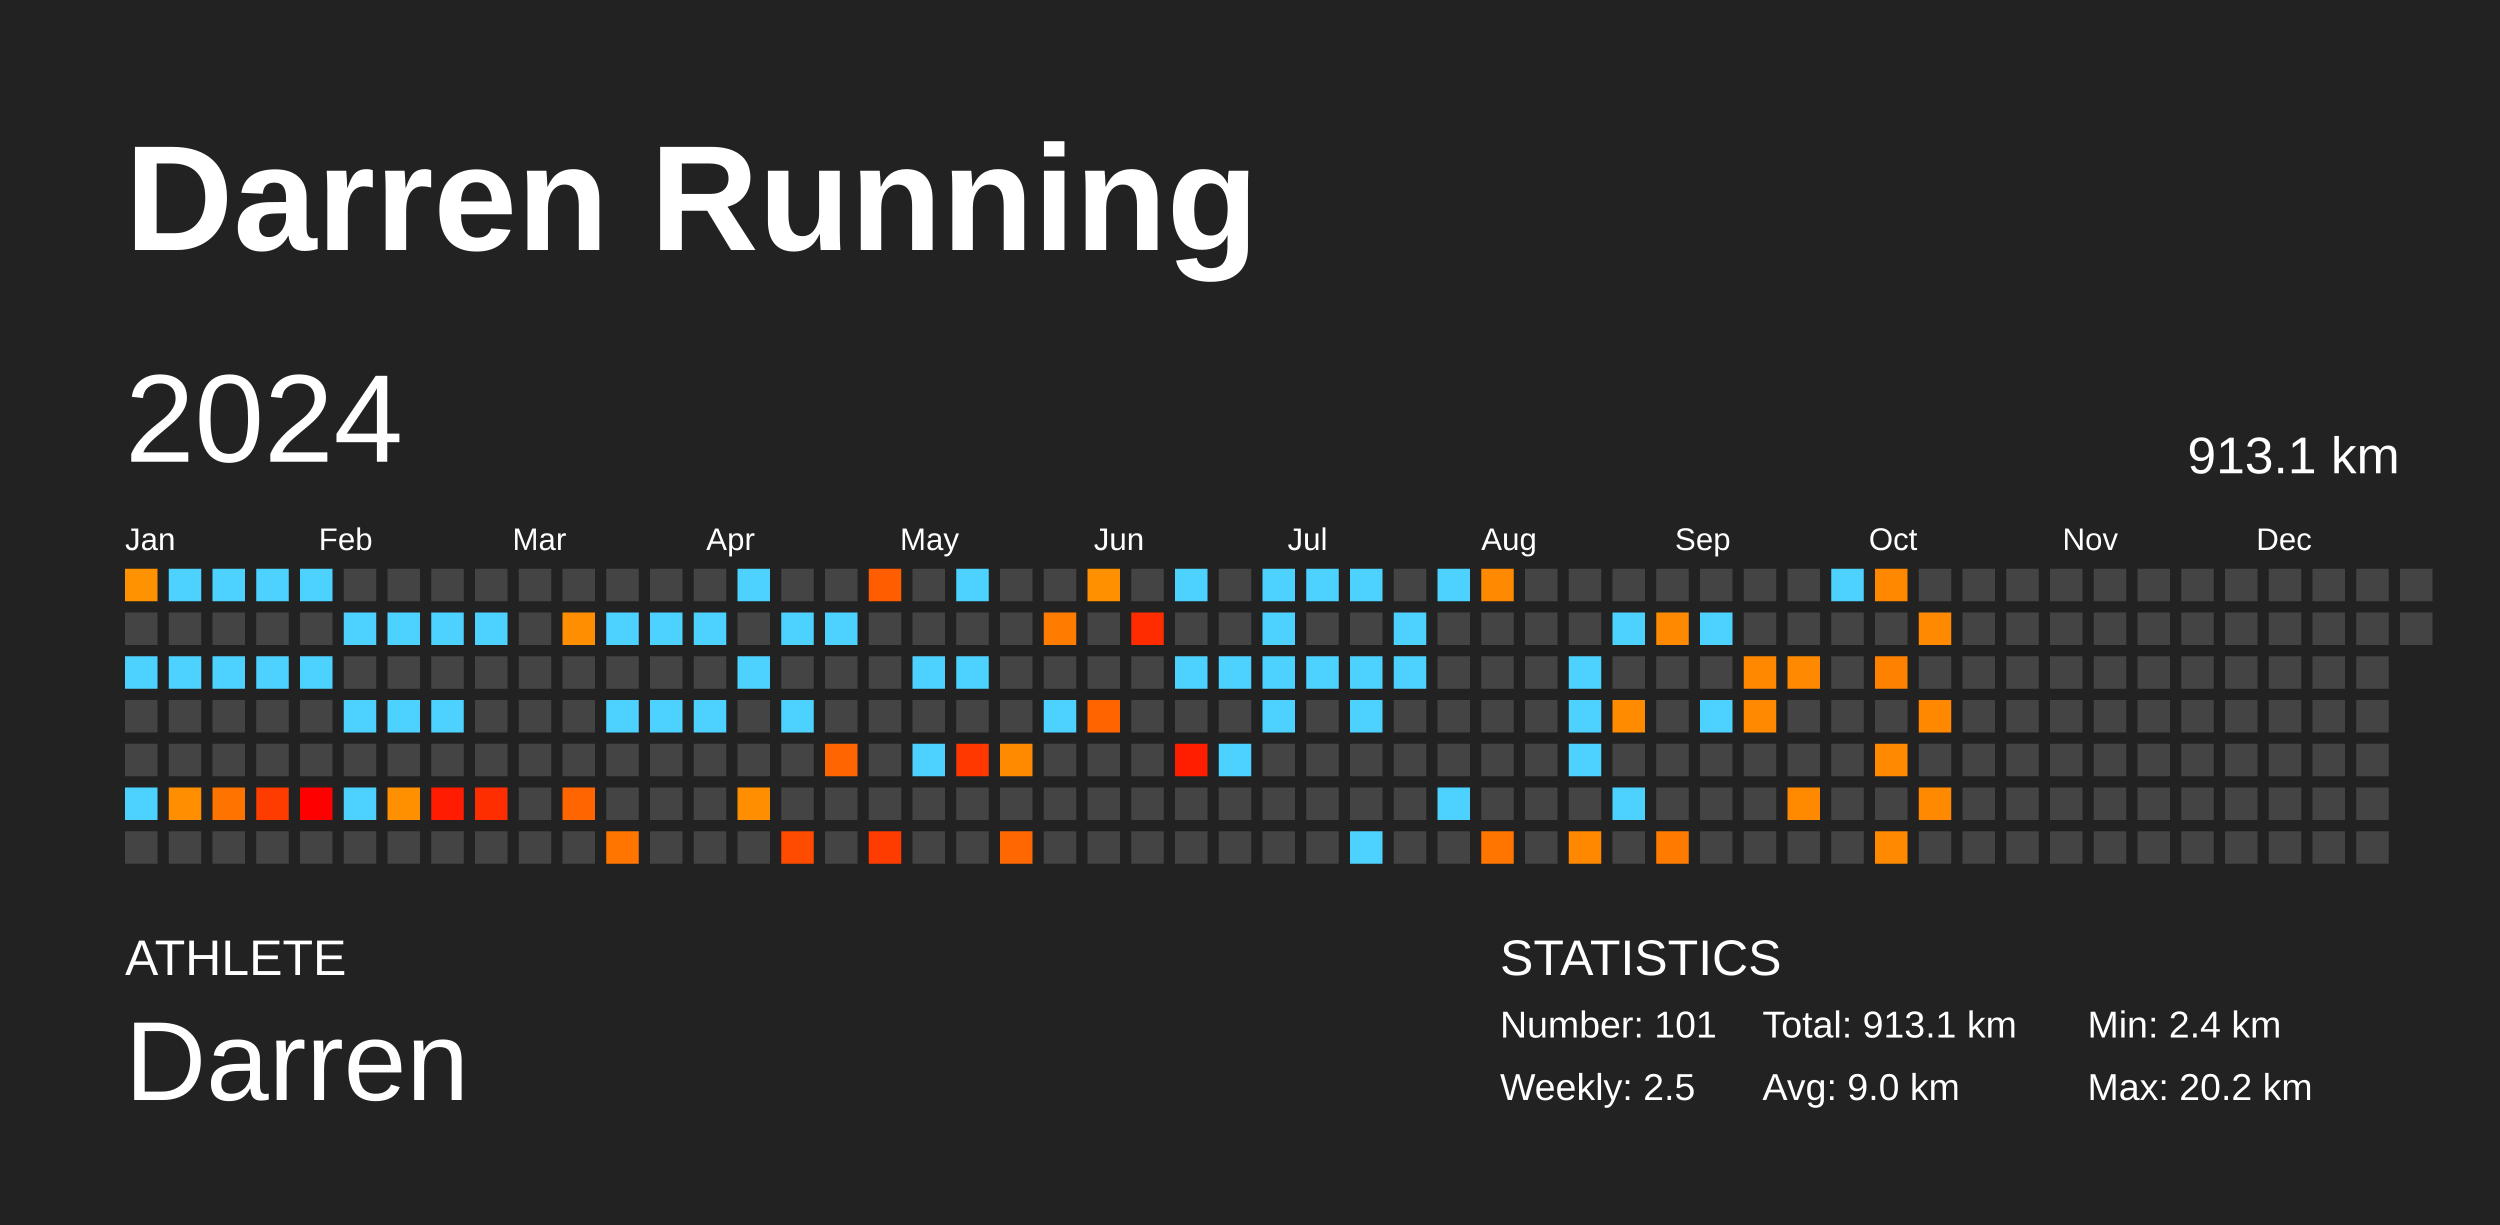
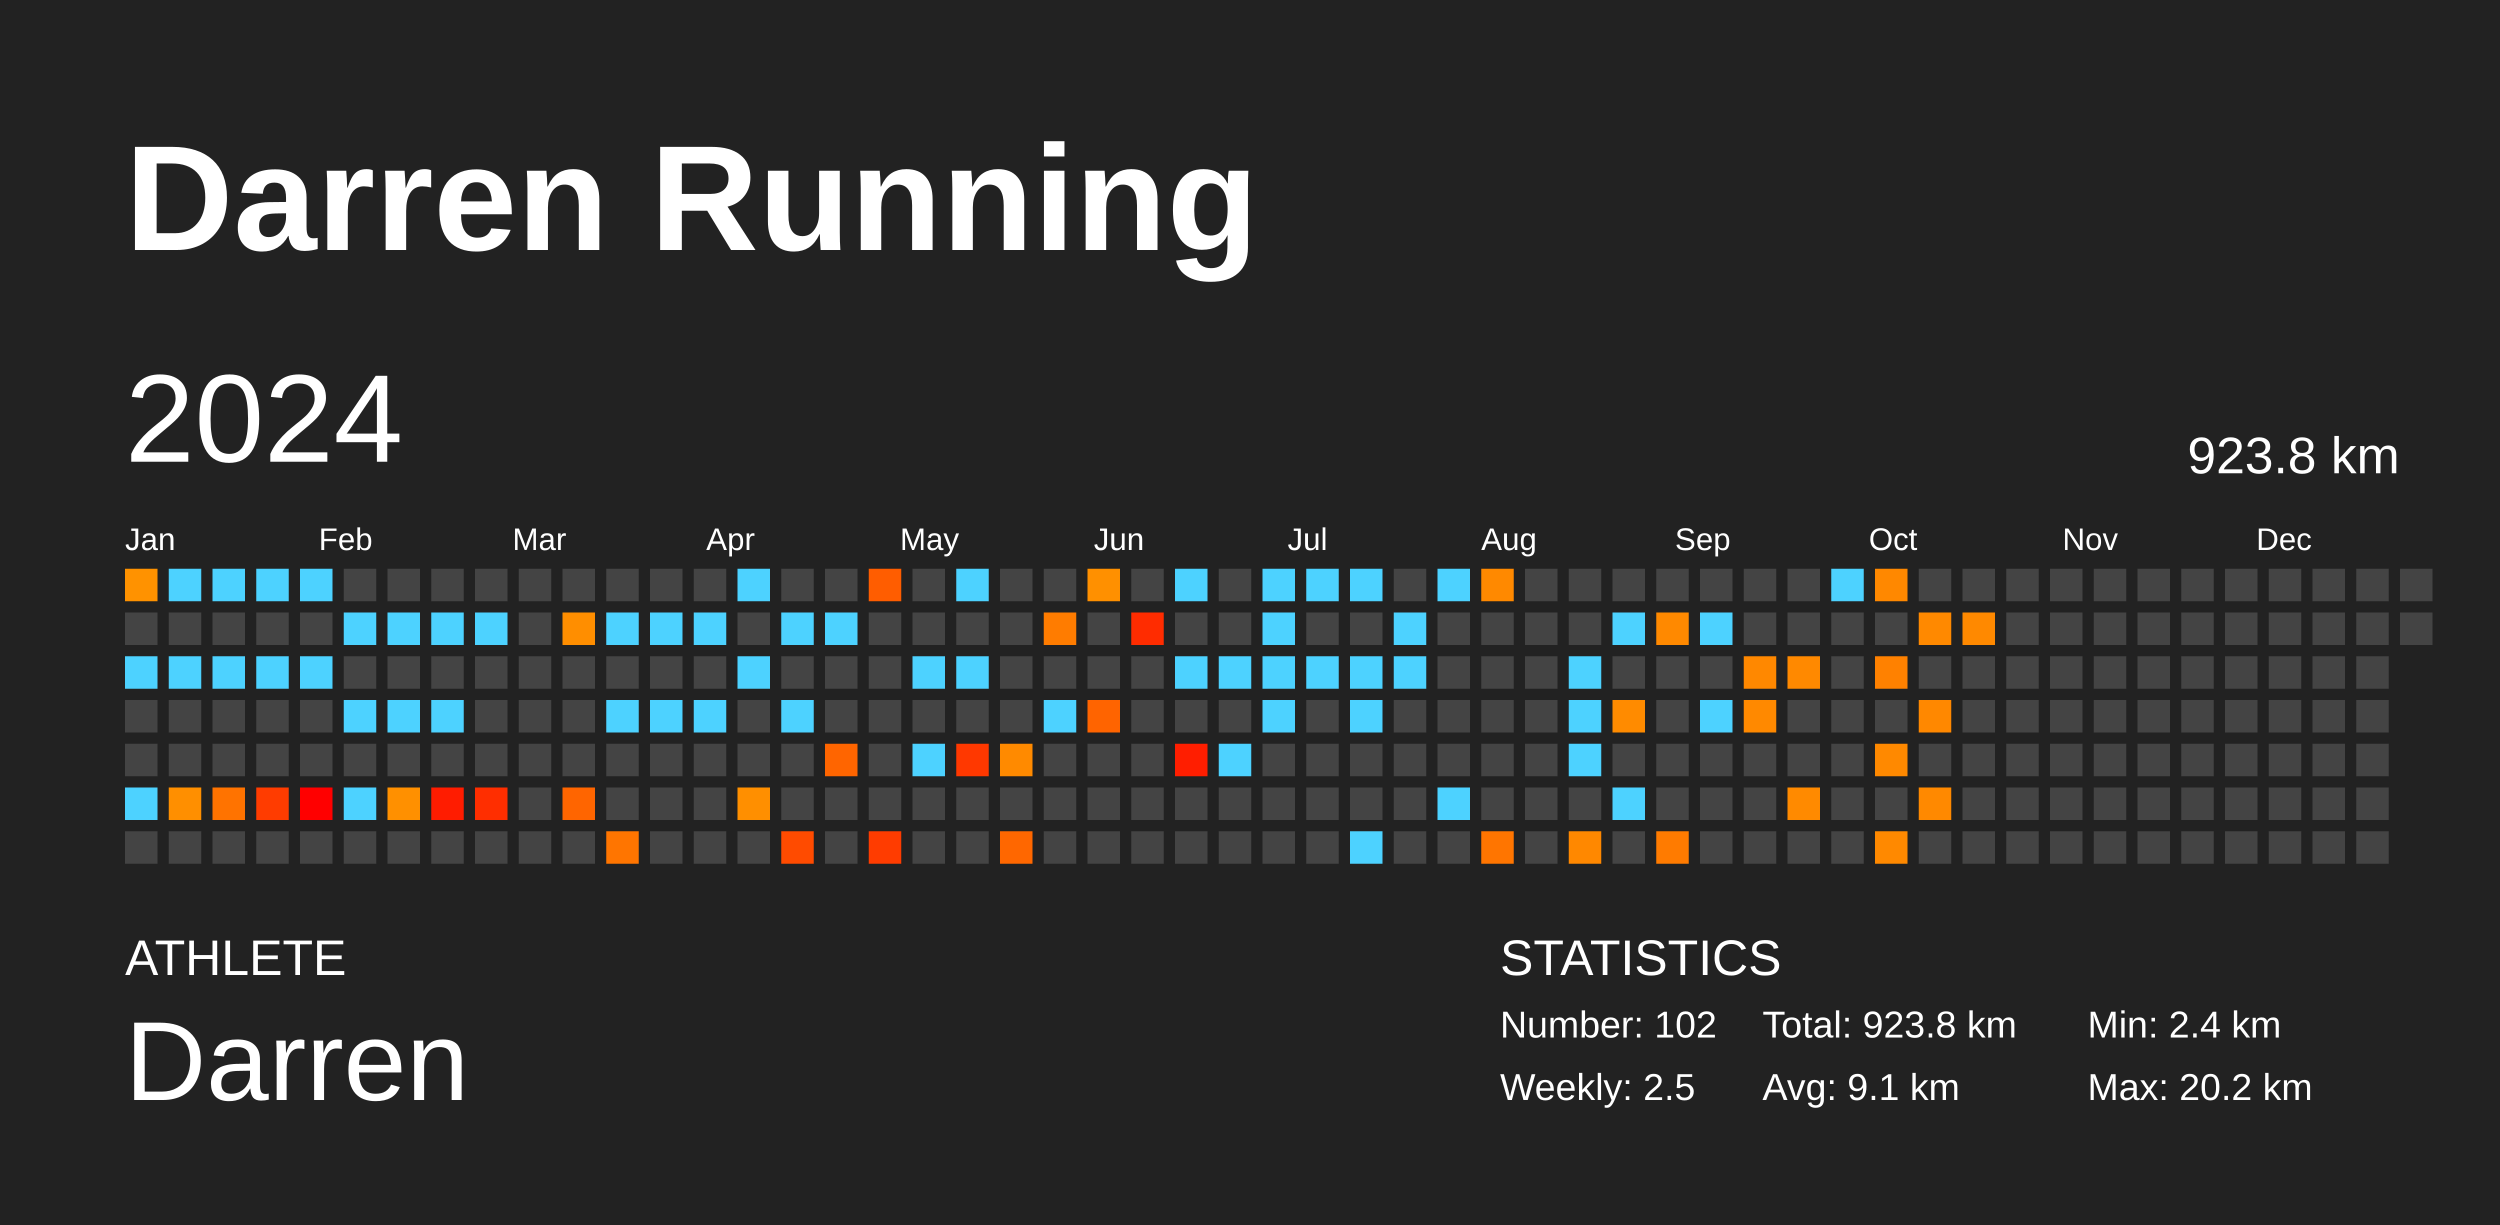
<svg xmlns="http://www.w3.org/2000/svg" baseProfile="full" height="98mm" version="1.1" viewBox="0,0,200,98" width="200mm">
  <defs />
  <rect fill="#222222" height="98" width="200" x="0" y="0" />
  <text fill="#FFFFFF" style="font-size:12px; font-family:Arial; font-weight:bold;" x="10" y="20">Darren Running</text>
  <text fill="#FFFFFF" style="font-size:4px; font-family:Arial" x="10" y="78">ATHLETE</text>
  <text fill="#FFFFFF" style="font-size:9px; font-family:Arial" x="10" y="88">Darren</text>
  <text fill="#FFFFFF" style="font-size:4px; font-family:Arial" x="120" y="78">STATISTICS</text>
-   <text fill="#FFFFFF" style="font-size:3px; font-family:Arial" x="120" y="83">Number: 101</text>
+   <text fill="#FFFFFF" style="font-size:3px; font-family:Arial" x="120" y="83">Number: 102</text>
  <text fill="#FFFFFF" style="font-size:3px; font-family:Arial" x="120" y="88">Weekly: 2.5</text>
-   <text fill="#FFFFFF" style="font-size:3px; font-family:Arial" x="141" y="83">Total: 913.1 km</text>
-   <text fill="#FFFFFF" style="font-size:3px; font-family:Arial" x="141" y="88">Avg: 9.0 km</text>
+   <text fill="#FFFFFF" style="font-size:3px; font-family:Arial" x="141" y="83">Total: 923.8 km</text>
+   <text fill="#FFFFFF" style="font-size:3px; font-family:Arial" x="141" y="88">Avg: 9.1 km</text>
  <text fill="#FFFFFF" style="font-size:3px; font-family:Arial" x="167" y="83">Min: 2.4 km</text>
  <text fill="#FFFFFF" style="font-size:3px; font-family:Arial" x="167" y="88">Max: 20.2 km</text>
  <text dominant-baseline="hanging" fill="#FFFFFF" style="font-size:10.0px; font-family:Arial;" x="10" y="30">2024</text>
-   <text dominant-baseline="hanging" fill="#FFFFFF" style="font-size:4.125px; font-family:Arial;" x="175" y="35">913.1 km</text>
+   <text dominant-baseline="hanging" fill="#FFFFFF" style="font-size:4.125px; font-family:Arial;" x="175" y="35">923.8 km</text>
  <text fill="#FFFFFF" style="font-size:2.5px; font-family:Arial" x="10.0" y="44">Jan</text>
  <text fill="#FFFFFF" style="font-size:2.5px; font-family:Arial" x="25.5" y="44">Feb</text>
  <text fill="#FFFFFF" style="font-size:2.5px; font-family:Arial" x="41.0" y="44">Mar</text>
  <text fill="#FFFFFF" style="font-size:2.5px; font-family:Arial" x="56.5" y="44">Apr</text>
  <text fill="#FFFFFF" style="font-size:2.5px; font-family:Arial" x="72.0" y="44">May</text>
  <text fill="#FFFFFF" style="font-size:2.5px; font-family:Arial" x="87.5" y="44">Jun</text>
  <text fill="#FFFFFF" style="font-size:2.5px; font-family:Arial" x="103.0" y="44">Jul</text>
  <text fill="#FFFFFF" style="font-size:2.5px; font-family:Arial" x="118.5" y="44">Aug</text>
  <text fill="#FFFFFF" style="font-size:2.5px; font-family:Arial" x="134.0" y="44">Sep</text>
  <text fill="#FFFFFF" style="font-size:2.5px; font-family:Arial" x="149.5" y="44">Oct</text>
  <text fill="#FFFFFF" style="font-size:2.5px; font-family:Arial" x="165.0" y="44">Nov</text>
  <text fill="#FFFFFF" style="font-size:2.5px; font-family:Arial" x="180.5" y="44">Dec</text>
  <rect fill="#ff9200" height="2.6" width="2.6" x="10.0" y="45.5" />
  <rect fill="#444444" height="2.6" width="2.6" x="10.0" y="49.0" />
  <rect fill="#4dd2ff" height="2.6" width="2.6" x="10.0" y="52.5" />
  <rect fill="#444444" height="2.6" width="2.6" x="10.0" y="56.0" />
  <rect fill="#444444" height="2.6" width="2.6" x="10.0" y="59.5" />
  <rect fill="#4dd2ff" height="2.6" width="2.6" x="10.0" y="63.0" />
  <rect fill="#444444" height="2.6" width="2.6" x="10.0" y="66.5" />
  <rect fill="#4dd2ff" height="2.6" width="2.6" x="13.5" y="45.5" />
  <rect fill="#444444" height="2.6" width="2.6" x="13.5" y="49.0" />
  <rect fill="#4dd2ff" height="2.6" width="2.6" x="13.5" y="52.5" />
  <rect fill="#444444" height="2.6" width="2.6" x="13.5" y="56.0" />
  <rect fill="#444444" height="2.6" width="2.6" x="13.5" y="59.5" />
  <rect fill="#ff8f00" height="2.6" width="2.6" x="13.5" y="63.0" />
  <rect fill="#444444" height="2.6" width="2.6" x="13.5" y="66.5" />
  <rect fill="#4dd2ff" height="2.6" width="2.6" x="17.0" y="45.5" />
  <rect fill="#444444" height="2.6" width="2.6" x="17.0" y="49.0" />
  <rect fill="#4dd2ff" height="2.6" width="2.6" x="17.0" y="52.5" />
  <rect fill="#444444" height="2.6" width="2.6" x="17.0" y="56.0" />
  <rect fill="#444444" height="2.6" width="2.6" x="17.0" y="59.5" />
  <rect fill="#ff7300" height="2.6" width="2.6" x="17.0" y="63.0" />
  <rect fill="#444444" height="2.6" width="2.6" x="17.0" y="66.5" />
  <rect fill="#4dd2ff" height="2.6" width="2.6" x="20.5" y="45.5" />
  <rect fill="#444444" height="2.6" width="2.6" x="20.5" y="49.0" />
  <rect fill="#4dd2ff" height="2.6" width="2.6" x="20.5" y="52.5" />
  <rect fill="#444444" height="2.6" width="2.6" x="20.5" y="56.0" />
  <rect fill="#444444" height="2.6" width="2.6" x="20.5" y="59.5" />
  <rect fill="#ff3c00" height="2.6" width="2.6" x="20.5" y="63.0" />
  <rect fill="#444444" height="2.6" width="2.6" x="20.5" y="66.5" />
  <rect fill="#4dd2ff" height="2.6" width="2.6" x="24.0" y="45.5" />
  <rect fill="#444444" height="2.6" width="2.6" x="24.0" y="49.0" />
  <rect fill="#4dd2ff" height="2.6" width="2.6" x="24.0" y="52.5" />
  <rect fill="#444444" height="2.6" width="2.6" x="24.0" y="56.0" />
  <rect fill="#444444" height="2.6" width="2.6" x="24.0" y="59.5" />
  <rect fill="red" height="2.6" width="2.6" x="24.0" y="63.0" />
  <rect fill="#444444" height="2.6" width="2.6" x="24.0" y="66.5" />
  <rect fill="#444444" height="2.6" width="2.6" x="27.5" y="45.5" />
  <rect fill="#4dd2ff" height="2.6" width="2.6" x="27.5" y="49.0" />
  <rect fill="#444444" height="2.6" width="2.6" x="27.5" y="52.5" />
  <rect fill="#4dd2ff" height="2.6" width="2.6" x="27.5" y="56.0" />
  <rect fill="#444444" height="2.6" width="2.6" x="27.5" y="59.5" />
  <rect fill="#4dd2ff" height="2.6" width="2.6" x="27.5" y="63.0" />
  <rect fill="#444444" height="2.6" width="2.6" x="27.5" y="66.5" />
  <rect fill="#444444" height="2.6" width="2.6" x="31.0" y="45.5" />
  <rect fill="#4dd2ff" height="2.6" width="2.6" x="31.0" y="49.0" />
  <rect fill="#444444" height="2.6" width="2.6" x="31.0" y="52.5" />
  <rect fill="#4dd2ff" height="2.6" width="2.6" x="31.0" y="56.0" />
  <rect fill="#444444" height="2.6" width="2.6" x="31.0" y="59.5" />
  <rect fill="#ff9000" height="2.6" width="2.6" x="31.0" y="63.0" />
  <rect fill="#444444" height="2.6" width="2.6" x="31.0" y="66.5" />
  <rect fill="#444444" height="2.6" width="2.6" x="34.5" y="45.5" />
  <rect fill="#4dd2ff" height="2.6" width="2.6" x="34.5" y="49.0" />
  <rect fill="#444444" height="2.6" width="2.6" x="34.5" y="52.5" />
  <rect fill="#4dd2ff" height="2.6" width="2.6" x="34.5" y="56.0" />
  <rect fill="#444444" height="2.6" width="2.6" x="34.5" y="59.5" />
  <rect fill="#ff1c00" height="2.6" width="2.6" x="34.5" y="63.0" />
  <rect fill="#444444" height="2.6" width="2.6" x="34.5" y="66.5" />
  <rect fill="#444444" height="2.6" width="2.6" x="38.0" y="45.5" />
  <rect fill="#4dd2ff" height="2.6" width="2.6" x="38.0" y="49.0" />
  <rect fill="#444444" height="2.6" width="2.6" x="38.0" y="52.5" />
  <rect fill="#444444" height="2.6" width="2.6" x="38.0" y="56.0" />
  <rect fill="#444444" height="2.6" width="2.6" x="38.0" y="59.5" />
  <rect fill="#ff2e00" height="2.6" width="2.6" x="38.0" y="63.0" />
  <rect fill="#444444" height="2.6" width="2.6" x="38.0" y="66.5" />
  <rect fill="#444444" height="2.6" width="2.6" x="41.5" y="45.5" />
  <rect fill="#444444" height="2.6" width="2.6" x="41.5" y="49.0" />
  <rect fill="#444444" height="2.6" width="2.6" x="41.5" y="52.5" />
  <rect fill="#444444" height="2.6" width="2.6" x="41.5" y="56.0" />
  <rect fill="#444444" height="2.6" width="2.6" x="41.5" y="59.5" />
  <rect fill="#444444" height="2.6" width="2.6" x="41.5" y="63.0" />
  <rect fill="#444444" height="2.6" width="2.6" x="41.5" y="66.5" />
  <rect fill="#444444" height="2.6" width="2.6" x="45.0" y="45.5" />
  <rect fill="#ff8e00" height="2.6" width="2.6" x="45.0" y="49.0" />
  <rect fill="#444444" height="2.6" width="2.6" x="45.0" y="52.5" />
  <rect fill="#444444" height="2.6" width="2.6" x="45.0" y="56.0" />
  <rect fill="#444444" height="2.6" width="2.6" x="45.0" y="59.5" />
  <rect fill="#ff6500" height="2.6" width="2.6" x="45.0" y="63.0" />
  <rect fill="#444444" height="2.6" width="2.6" x="45.0" y="66.5" />
  <rect fill="#444444" height="2.6" width="2.6" x="48.5" y="45.5" />
  <rect fill="#4dd2ff" height="2.6" width="2.6" x="48.5" y="49.0" />
  <rect fill="#444444" height="2.6" width="2.6" x="48.5" y="52.5" />
  <rect fill="#4dd2ff" height="2.6" width="2.6" x="48.5" y="56.0" />
  <rect fill="#444444" height="2.6" width="2.6" x="48.5" y="59.5" />
  <rect fill="#444444" height="2.6" width="2.6" x="48.5" y="63.0" />
  <rect fill="#ff7500" height="2.6" width="2.6" x="48.5" y="66.5" />
  <rect fill="#444444" height="2.6" width="2.6" x="52.0" y="45.5" />
  <rect fill="#4dd2ff" height="2.6" width="2.6" x="52.0" y="49.0" />
  <rect fill="#444444" height="2.6" width="2.6" x="52.0" y="52.5" />
  <rect fill="#4dd2ff" height="2.6" width="2.6" x="52.0" y="56.0" />
  <rect fill="#444444" height="2.6" width="2.6" x="52.0" y="59.5" />
  <rect fill="#444444" height="2.6" width="2.6" x="52.0" y="63.0" />
  <rect fill="#444444" height="2.6" width="2.6" x="52.0" y="66.5" />
  <rect fill="#444444" height="2.6" width="2.6" x="55.5" y="45.5" />
  <rect fill="#4dd2ff" height="2.6" width="2.6" x="55.5" y="49.0" />
  <rect fill="#444444" height="2.6" width="2.6" x="55.5" y="52.5" />
  <rect fill="#4dd2ff" height="2.6" width="2.6" x="55.5" y="56.0" />
  <rect fill="#444444" height="2.6" width="2.6" x="55.5" y="59.5" />
  <rect fill="#444444" height="2.6" width="2.6" x="55.5" y="63.0" />
  <rect fill="#444444" height="2.6" width="2.6" x="55.5" y="66.5" />
  <rect fill="#4dd2ff" height="2.6" width="2.6" x="59.0" y="45.5" />
  <rect fill="#444444" height="2.6" width="2.6" x="59.0" y="49.0" />
  <rect fill="#4dd2ff" height="2.6" width="2.6" x="59.0" y="52.5" />
  <rect fill="#444444" height="2.6" width="2.6" x="59.0" y="56.0" />
  <rect fill="#444444" height="2.6" width="2.6" x="59.0" y="59.5" />
  <rect fill="#ff8f00" height="2.6" width="2.6" x="59.0" y="63.0" />
  <rect fill="#444444" height="2.6" width="2.6" x="59.0" y="66.5" />
  <rect fill="#444444" height="2.6" width="2.6" x="62.5" y="45.5" />
  <rect fill="#4dd2ff" height="2.6" width="2.6" x="62.5" y="49.0" />
  <rect fill="#444444" height="2.6" width="2.6" x="62.5" y="52.5" />
  <rect fill="#4dd2ff" height="2.6" width="2.6" x="62.5" y="56.0" />
  <rect fill="#444444" height="2.6" width="2.6" x="62.5" y="59.5" />
  <rect fill="#444444" height="2.6" width="2.6" x="62.5" y="63.0" />
  <rect fill="#ff4b00" height="2.6" width="2.6" x="62.5" y="66.5" />
  <rect fill="#444444" height="2.6" width="2.6" x="66.0" y="45.5" />
  <rect fill="#4dd2ff" height="2.6" width="2.6" x="66.0" y="49.0" />
  <rect fill="#444444" height="2.6" width="2.6" x="66.0" y="52.5" />
  <rect fill="#444444" height="2.6" width="2.6" x="66.0" y="56.0" />
  <rect fill="#ff6500" height="2.6" width="2.6" x="66.0" y="59.5" />
  <rect fill="#444444" height="2.6" width="2.6" x="66.0" y="63.0" />
  <rect fill="#444444" height="2.6" width="2.6" x="66.0" y="66.5" />
  <rect fill="#ff5d00" height="2.6" width="2.6" x="69.5" y="45.5" />
  <rect fill="#444444" height="2.6" width="2.6" x="69.5" y="49.0" />
  <rect fill="#444444" height="2.6" width="2.6" x="69.5" y="52.5" />
  <rect fill="#444444" height="2.6" width="2.6" x="69.5" y="56.0" />
  <rect fill="#444444" height="2.6" width="2.6" x="69.5" y="59.5" />
  <rect fill="#444444" height="2.6" width="2.6" x="69.5" y="63.0" />
  <rect fill="#ff3c00" height="2.6" width="2.6" x="69.5" y="66.5" />
  <rect fill="#444444" height="2.6" width="2.6" x="73.0" y="45.5" />
  <rect fill="#444444" height="2.6" width="2.6" x="73.0" y="49.0" />
  <rect fill="#4dd2ff" height="2.6" width="2.6" x="73.0" y="52.5" />
  <rect fill="#444444" height="2.6" width="2.6" x="73.0" y="56.0" />
  <rect fill="#4dd2ff" height="2.6" width="2.6" x="73.0" y="59.5" />
  <rect fill="#444444" height="2.6" width="2.6" x="73.0" y="63.0" />
  <rect fill="#444444" height="2.6" width="2.6" x="73.0" y="66.5" />
  <rect fill="#4dd2ff" height="2.6" width="2.6" x="76.5" y="45.5" />
  <rect fill="#444444" height="2.6" width="2.6" x="76.5" y="49.0" />
  <rect fill="#4dd2ff" height="2.6" width="2.6" x="76.5" y="52.5" />
  <rect fill="#444444" height="2.6" width="2.6" x="76.5" y="56.0" />
  <rect fill="#ff3800" height="2.6" width="2.6" x="76.5" y="59.5" />
  <rect fill="#444444" height="2.6" width="2.6" x="76.5" y="63.0" />
  <rect fill="#444444" height="2.6" width="2.6" x="76.5" y="66.5" />
  <rect fill="#444444" height="2.6" width="2.6" x="80.0" y="45.5" />
  <rect fill="#444444" height="2.6" width="2.6" x="80.0" y="49.0" />
  <rect fill="#444444" height="2.6" width="2.6" x="80.0" y="52.5" />
  <rect fill="#444444" height="2.6" width="2.6" x="80.0" y="56.0" />
  <rect fill="#ff8a00" height="2.6" width="2.6" x="80.0" y="59.5" />
  <rect fill="#444444" height="2.6" width="2.6" x="80.0" y="63.0" />
  <rect fill="#ff6700" height="2.6" width="2.6" x="80.0" y="66.5" />
  <rect fill="#444444" height="2.6" width="2.6" x="83.5" y="45.5" />
  <rect fill="#ff7c00" height="2.6" width="2.6" x="83.5" y="49.0" />
  <rect fill="#444444" height="2.6" width="2.6" x="83.5" y="52.5" />
  <rect fill="#4dd2ff" height="2.6" width="2.6" x="83.5" y="56.0" />
  <rect fill="#444444" height="2.6" width="2.6" x="83.5" y="59.5" />
  <rect fill="#444444" height="2.6" width="2.6" x="83.5" y="63.0" />
  <rect fill="#444444" height="2.6" width="2.6" x="83.5" y="66.5" />
  <rect fill="#ff9000" height="2.6" width="2.6" x="87.0" y="45.5" />
  <rect fill="#444444" height="2.6" width="2.6" x="87.0" y="49.0" />
  <rect fill="#444444" height="2.6" width="2.6" x="87.0" y="52.5" />
  <rect fill="#ff6400" height="2.6" width="2.6" x="87.0" y="56.0" />
  <rect fill="#444444" height="2.6" width="2.6" x="87.0" y="59.5" />
  <rect fill="#444444" height="2.6" width="2.6" x="87.0" y="63.0" />
  <rect fill="#444444" height="2.6" width="2.6" x="87.0" y="66.5" />
  <rect fill="#444444" height="2.6" width="2.6" x="90.5" y="45.5" />
  <rect fill="#ff2c00" height="2.6" width="2.6" x="90.5" y="49.0" />
  <rect fill="#444444" height="2.6" width="2.6" x="90.5" y="52.5" />
  <rect fill="#444444" height="2.6" width="2.6" x="90.5" y="56.0" />
  <rect fill="#444444" height="2.6" width="2.6" x="90.5" y="59.5" />
  <rect fill="#444444" height="2.6" width="2.6" x="90.5" y="63.0" />
  <rect fill="#444444" height="2.6" width="2.6" x="90.5" y="66.5" />
  <rect fill="#4dd2ff" height="2.6" width="2.6" x="94.0" y="45.5" />
  <rect fill="#444444" height="2.6" width="2.6" x="94.0" y="49.0" />
  <rect fill="#4dd2ff" height="2.6" width="2.6" x="94.0" y="52.5" />
  <rect fill="#444444" height="2.6" width="2.6" x="94.0" y="56.0" />
  <rect fill="#ff1e00" height="2.6" width="2.6" x="94.0" y="59.5" />
  <rect fill="#444444" height="2.6" width="2.6" x="94.0" y="63.0" />
  <rect fill="#444444" height="2.6" width="2.6" x="94.0" y="66.5" />
  <rect fill="#444444" height="2.6" width="2.6" x="97.5" y="45.5" />
  <rect fill="#444444" height="2.6" width="2.6" x="97.5" y="49.0" />
  <rect fill="#4dd2ff" height="2.6" width="2.6" x="97.5" y="52.5" />
  <rect fill="#444444" height="2.6" width="2.6" x="97.5" y="56.0" />
  <rect fill="#4dd2ff" height="2.6" width="2.6" x="97.5" y="59.5" />
  <rect fill="#444444" height="2.6" width="2.6" x="97.5" y="63.0" />
  <rect fill="#444444" height="2.6" width="2.6" x="97.5" y="66.5" />
  <rect fill="#4dd2ff" height="2.6" width="2.6" x="101.0" y="45.5" />
  <rect fill="#4dd2ff" height="2.6" width="2.6" x="101.0" y="49.0" />
  <rect fill="#4dd2ff" height="2.6" width="2.6" x="101.0" y="52.5" />
  <rect fill="#4dd2ff" height="2.6" width="2.6" x="101.0" y="56.0" />
  <rect fill="#444444" height="2.6" width="2.6" x="101.0" y="59.5" />
  <rect fill="#444444" height="2.6" width="2.6" x="101.0" y="63.0" />
  <rect fill="#444444" height="2.6" width="2.6" x="101.0" y="66.5" />
  <rect fill="#4dd2ff" height="2.6" width="2.6" x="104.5" y="45.5" />
  <rect fill="#444444" height="2.6" width="2.6" x="104.5" y="49.0" />
  <rect fill="#4dd2ff" height="2.6" width="2.6" x="104.5" y="52.5" />
  <rect fill="#444444" height="2.6" width="2.6" x="104.5" y="56.0" />
  <rect fill="#444444" height="2.6" width="2.6" x="104.5" y="59.5" />
  <rect fill="#444444" height="2.6" width="2.6" x="104.5" y="63.0" />
  <rect fill="#444444" height="2.6" width="2.6" x="104.5" y="66.5" />
  <rect fill="#4dd2ff" height="2.6" width="2.6" x="108.0" y="45.5" />
  <rect fill="#444444" height="2.6" width="2.6" x="108.0" y="49.0" />
  <rect fill="#4dd2ff" height="2.6" width="2.6" x="108.0" y="52.5" />
  <rect fill="#4dd2ff" height="2.6" width="2.6" x="108.0" y="56.0" />
  <rect fill="#444444" height="2.6" width="2.6" x="108.0" y="59.5" />
  <rect fill="#444444" height="2.6" width="2.6" x="108.0" y="63.0" />
  <rect fill="#4dd2ff" height="2.6" width="2.6" x="108.0" y="66.5" />
  <rect fill="#444444" height="2.6" width="2.6" x="111.5" y="45.5" />
  <rect fill="#4dd2ff" height="2.6" width="2.6" x="111.5" y="49.0" />
  <rect fill="#4dd2ff" height="2.6" width="2.6" x="111.5" y="52.5" />
  <rect fill="#444444" height="2.6" width="2.6" x="111.5" y="56.0" />
  <rect fill="#444444" height="2.6" width="2.6" x="111.5" y="59.5" />
  <rect fill="#444444" height="2.6" width="2.6" x="111.5" y="63.0" />
  <rect fill="#444444" height="2.6" width="2.6" x="111.5" y="66.5" />
  <rect fill="#4dd2ff" height="2.6" width="2.6" x="115.0" y="45.5" />
  <rect fill="#444444" height="2.6" width="2.6" x="115.0" y="49.0" />
  <rect fill="#444444" height="2.6" width="2.6" x="115.0" y="52.5" />
  <rect fill="#444444" height="2.6" width="2.6" x="115.0" y="56.0" />
  <rect fill="#444444" height="2.6" width="2.6" x="115.0" y="59.5" />
  <rect fill="#4dd2ff" height="2.6" width="2.6" x="115.0" y="63.0" />
  <rect fill="#444444" height="2.6" width="2.6" x="115.0" y="66.5" />
  <rect fill="#ff8900" height="2.6" width="2.6" x="118.5" y="45.5" />
  <rect fill="#444444" height="2.6" width="2.6" x="118.5" y="49.0" />
  <rect fill="#444444" height="2.6" width="2.6" x="118.5" y="52.5" />
  <rect fill="#444444" height="2.6" width="2.6" x="118.5" y="56.0" />
  <rect fill="#444444" height="2.6" width="2.6" x="118.5" y="59.5" />
  <rect fill="#444444" height="2.6" width="2.6" x="118.5" y="63.0" />
  <rect fill="#ff7500" height="2.6" width="2.6" x="118.5" y="66.5" />
  <rect fill="#444444" height="2.6" width="2.6" x="122.0" y="45.5" />
  <rect fill="#444444" height="2.6" width="2.6" x="122.0" y="49.0" />
  <rect fill="#444444" height="2.6" width="2.6" x="122.0" y="52.5" />
  <rect fill="#444444" height="2.6" width="2.6" x="122.0" y="56.0" />
  <rect fill="#444444" height="2.6" width="2.6" x="122.0" y="59.5" />
  <rect fill="#444444" height="2.6" width="2.6" x="122.0" y="63.0" />
  <rect fill="#444444" height="2.6" width="2.6" x="122.0" y="66.5" />
  <rect fill="#444444" height="2.6" width="2.6" x="125.5" y="45.5" />
  <rect fill="#444444" height="2.6" width="2.6" x="125.5" y="49.0" />
  <rect fill="#4dd2ff" height="2.6" width="2.6" x="125.5" y="52.5" />
  <rect fill="#4dd2ff" height="2.6" width="2.6" x="125.5" y="56.0" />
  <rect fill="#4dd2ff" height="2.6" width="2.6" x="125.5" y="59.5" />
  <rect fill="#444444" height="2.6" width="2.6" x="125.5" y="63.0" />
  <rect fill="#ff8800" height="2.6" width="2.6" x="125.5" y="66.5" />
  <rect fill="#444444" height="2.6" width="2.6" x="129.0" y="45.5" />
  <rect fill="#4dd2ff" height="2.6" width="2.6" x="129.0" y="49.0" />
  <rect fill="#444444" height="2.6" width="2.6" x="129.0" y="52.5" />
  <rect fill="#ff8b00" height="2.6" width="2.6" x="129.0" y="56.0" />
  <rect fill="#444444" height="2.6" width="2.6" x="129.0" y="59.5" />
  <rect fill="#4dd2ff" height="2.6" width="2.6" x="129.0" y="63.0" />
  <rect fill="#444444" height="2.6" width="2.6" x="129.0" y="66.5" />
  <rect fill="#444444" height="2.6" width="2.6" x="132.5" y="45.5" />
  <rect fill="#ff8900" height="2.6" width="2.6" x="132.5" y="49.0" />
  <rect fill="#444444" height="2.6" width="2.6" x="132.5" y="52.5" />
  <rect fill="#444444" height="2.6" width="2.6" x="132.5" y="56.0" />
  <rect fill="#444444" height="2.6" width="2.6" x="132.5" y="59.5" />
  <rect fill="#444444" height="2.6" width="2.6" x="132.5" y="63.0" />
  <rect fill="#ff7b00" height="2.6" width="2.6" x="132.5" y="66.5" />
  <rect fill="#444444" height="2.6" width="2.6" x="136.0" y="45.5" />
  <rect fill="#4dd2ff" height="2.6" width="2.6" x="136.0" y="49.0" />
  <rect fill="#444444" height="2.6" width="2.6" x="136.0" y="52.5" />
  <rect fill="#4dd2ff" height="2.6" width="2.6" x="136.0" y="56.0" />
  <rect fill="#444444" height="2.6" width="2.6" x="136.0" y="59.5" />
  <rect fill="#444444" height="2.6" width="2.6" x="136.0" y="63.0" />
  <rect fill="#444444" height="2.6" width="2.6" x="136.0" y="66.5" />
  <rect fill="#444444" height="2.6" width="2.6" x="139.5" y="45.5" />
  <rect fill="#444444" height="2.6" width="2.6" x="139.5" y="49.0" />
  <rect fill="#ff8800" height="2.6" width="2.6" x="139.5" y="52.5" />
  <rect fill="#ff8900" height="2.6" width="2.6" x="139.5" y="56.0" />
  <rect fill="#444444" height="2.6" width="2.6" x="139.5" y="59.5" />
  <rect fill="#444444" height="2.6" width="2.6" x="139.5" y="63.0" />
  <rect fill="#444444" height="2.6" width="2.6" x="139.5" y="66.5" />
  <rect fill="#444444" height="2.6" width="2.6" x="143.0" y="45.5" />
  <rect fill="#444444" height="2.6" width="2.6" x="143.0" y="49.0" />
  <rect fill="#ff8900" height="2.6" width="2.6" x="143.0" y="52.5" />
  <rect fill="#444444" height="2.6" width="2.6" x="143.0" y="56.0" />
  <rect fill="#444444" height="2.6" width="2.6" x="143.0" y="59.5" />
  <rect fill="#ff8a00" height="2.6" width="2.6" x="143.0" y="63.0" />
  <rect fill="#444444" height="2.6" width="2.6" x="143.0" y="66.5" />
  <rect fill="#4dd2ff" height="2.6" width="2.6" x="146.5" y="45.5" />
  <rect fill="#444444" height="2.6" width="2.6" x="146.5" y="49.0" />
  <rect fill="#444444" height="2.6" width="2.6" x="146.5" y="52.5" />
  <rect fill="#444444" height="2.6" width="2.6" x="146.5" y="56.0" />
  <rect fill="#444444" height="2.6" width="2.6" x="146.5" y="59.5" />
  <rect fill="#444444" height="2.6" width="2.6" x="146.5" y="63.0" />
  <rect fill="#444444" height="2.6" width="2.6" x="146.5" y="66.5" />
  <rect fill="#ff8800" height="2.6" width="2.6" x="150.0" y="45.5" />
  <rect fill="#444444" height="2.6" width="2.6" x="150.0" y="49.0" />
  <rect fill="#ff8100" height="2.6" width="2.6" x="150.0" y="52.5" />
  <rect fill="#444444" height="2.6" width="2.6" x="150.0" y="56.0" />
  <rect fill="#ff8900" height="2.6" width="2.6" x="150.0" y="59.5" />
  <rect fill="#444444" height="2.6" width="2.6" x="150.0" y="63.0" />
  <rect fill="#ff8900" height="2.6" width="2.6" x="150.0" y="66.5" />
  <rect fill="#444444" height="2.6" width="2.6" x="153.5" y="45.5" />
  <rect fill="#ff8900" height="2.6" width="2.6" x="153.5" y="49.0" />
  <rect fill="#444444" height="2.6" width="2.6" x="153.5" y="52.5" />
  <rect fill="#ff8800" height="2.6" width="2.6" x="153.5" y="56.0" />
  <rect fill="#444444" height="2.6" width="2.6" x="153.5" y="59.5" />
  <rect fill="#ff8900" height="2.6" width="2.6" x="153.5" y="63.0" />
  <rect fill="#444444" height="2.6" width="2.6" x="153.5" y="66.5" />
  <rect fill="#444444" height="2.6" width="2.6" x="157.0" y="45.5" />
-   <rect fill="#444444" height="2.6" width="2.6" x="157.0" y="49.0" />
+   <rect fill="#ff8900" height="2.6" width="2.6" x="157.0" y="49.0" />
  <rect fill="#444444" height="2.6" width="2.6" x="157.0" y="52.5" />
  <rect fill="#444444" height="2.6" width="2.6" x="157.0" y="56.0" />
  <rect fill="#444444" height="2.6" width="2.6" x="157.0" y="59.5" />
  <rect fill="#444444" height="2.6" width="2.6" x="157.0" y="63.0" />
  <rect fill="#444444" height="2.6" width="2.6" x="157.0" y="66.5" />
  <rect fill="#444444" height="2.6" width="2.6" x="160.5" y="45.5" />
  <rect fill="#444444" height="2.6" width="2.6" x="160.5" y="49.0" />
  <rect fill="#444444" height="2.6" width="2.6" x="160.5" y="52.5" />
  <rect fill="#444444" height="2.6" width="2.6" x="160.5" y="56.0" />
  <rect fill="#444444" height="2.6" width="2.6" x="160.5" y="59.5" />
  <rect fill="#444444" height="2.6" width="2.6" x="160.5" y="63.0" />
  <rect fill="#444444" height="2.6" width="2.6" x="160.5" y="66.5" />
  <rect fill="#444444" height="2.6" width="2.6" x="164.0" y="45.5" />
  <rect fill="#444444" height="2.6" width="2.6" x="164.0" y="49.0" />
  <rect fill="#444444" height="2.6" width="2.6" x="164.0" y="52.5" />
  <rect fill="#444444" height="2.6" width="2.6" x="164.0" y="56.0" />
  <rect fill="#444444" height="2.6" width="2.6" x="164.0" y="59.5" />
  <rect fill="#444444" height="2.6" width="2.6" x="164.0" y="63.0" />
  <rect fill="#444444" height="2.6" width="2.6" x="164.0" y="66.5" />
  <rect fill="#444444" height="2.6" width="2.6" x="167.5" y="45.5" />
  <rect fill="#444444" height="2.6" width="2.6" x="167.5" y="49.0" />
  <rect fill="#444444" height="2.6" width="2.6" x="167.5" y="52.5" />
  <rect fill="#444444" height="2.6" width="2.6" x="167.5" y="56.0" />
  <rect fill="#444444" height="2.6" width="2.6" x="167.5" y="59.5" />
  <rect fill="#444444" height="2.6" width="2.6" x="167.5" y="63.0" />
  <rect fill="#444444" height="2.6" width="2.6" x="167.5" y="66.5" />
  <rect fill="#444444" height="2.6" width="2.6" x="171.0" y="45.5" />
  <rect fill="#444444" height="2.6" width="2.6" x="171.0" y="49.0" />
  <rect fill="#444444" height="2.6" width="2.6" x="171.0" y="52.5" />
  <rect fill="#444444" height="2.6" width="2.6" x="171.0" y="56.0" />
  <rect fill="#444444" height="2.6" width="2.6" x="171.0" y="59.5" />
  <rect fill="#444444" height="2.6" width="2.6" x="171.0" y="63.0" />
  <rect fill="#444444" height="2.6" width="2.6" x="171.0" y="66.5" />
  <rect fill="#444444" height="2.6" width="2.6" x="174.5" y="45.5" />
  <rect fill="#444444" height="2.6" width="2.6" x="174.5" y="49.0" />
  <rect fill="#444444" height="2.6" width="2.6" x="174.5" y="52.5" />
  <rect fill="#444444" height="2.6" width="2.6" x="174.5" y="56.0" />
  <rect fill="#444444" height="2.6" width="2.6" x="174.5" y="59.5" />
  <rect fill="#444444" height="2.6" width="2.6" x="174.5" y="63.0" />
  <rect fill="#444444" height="2.6" width="2.6" x="174.5" y="66.5" />
  <rect fill="#444444" height="2.6" width="2.6" x="178.0" y="45.5" />
  <rect fill="#444444" height="2.6" width="2.6" x="178.0" y="49.0" />
  <rect fill="#444444" height="2.6" width="2.6" x="178.0" y="52.5" />
  <rect fill="#444444" height="2.6" width="2.6" x="178.0" y="56.0" />
  <rect fill="#444444" height="2.6" width="2.6" x="178.0" y="59.5" />
  <rect fill="#444444" height="2.6" width="2.6" x="178.0" y="63.0" />
  <rect fill="#444444" height="2.6" width="2.6" x="178.0" y="66.5" />
  <rect fill="#444444" height="2.6" width="2.6" x="181.5" y="45.5" />
  <rect fill="#444444" height="2.6" width="2.6" x="181.5" y="49.0" />
  <rect fill="#444444" height="2.6" width="2.6" x="181.5" y="52.5" />
  <rect fill="#444444" height="2.6" width="2.6" x="181.5" y="56.0" />
  <rect fill="#444444" height="2.6" width="2.6" x="181.5" y="59.5" />
  <rect fill="#444444" height="2.6" width="2.6" x="181.5" y="63.0" />
  <rect fill="#444444" height="2.6" width="2.6" x="181.5" y="66.5" />
  <rect fill="#444444" height="2.6" width="2.6" x="185.0" y="45.5" />
  <rect fill="#444444" height="2.6" width="2.6" x="185.0" y="49.0" />
  <rect fill="#444444" height="2.6" width="2.6" x="185.0" y="52.5" />
  <rect fill="#444444" height="2.6" width="2.6" x="185.0" y="56.0" />
  <rect fill="#444444" height="2.6" width="2.6" x="185.0" y="59.5" />
  <rect fill="#444444" height="2.6" width="2.6" x="185.0" y="63.0" />
  <rect fill="#444444" height="2.6" width="2.6" x="185.0" y="66.5" />
  <rect fill="#444444" height="2.6" width="2.6" x="188.5" y="45.5" />
  <rect fill="#444444" height="2.6" width="2.6" x="188.5" y="49.0" />
  <rect fill="#444444" height="2.6" width="2.6" x="188.5" y="52.5" />
  <rect fill="#444444" height="2.6" width="2.6" x="188.5" y="56.0" />
  <rect fill="#444444" height="2.6" width="2.6" x="188.5" y="59.5" />
  <rect fill="#444444" height="2.6" width="2.6" x="188.5" y="63.0" />
  <rect fill="#444444" height="2.6" width="2.6" x="188.5" y="66.5" />
  <rect fill="#444444" height="2.6" width="2.6" x="192.0" y="45.5" />
  <rect fill="#444444" height="2.6" width="2.6" x="192.0" y="49.0" />
</svg>
